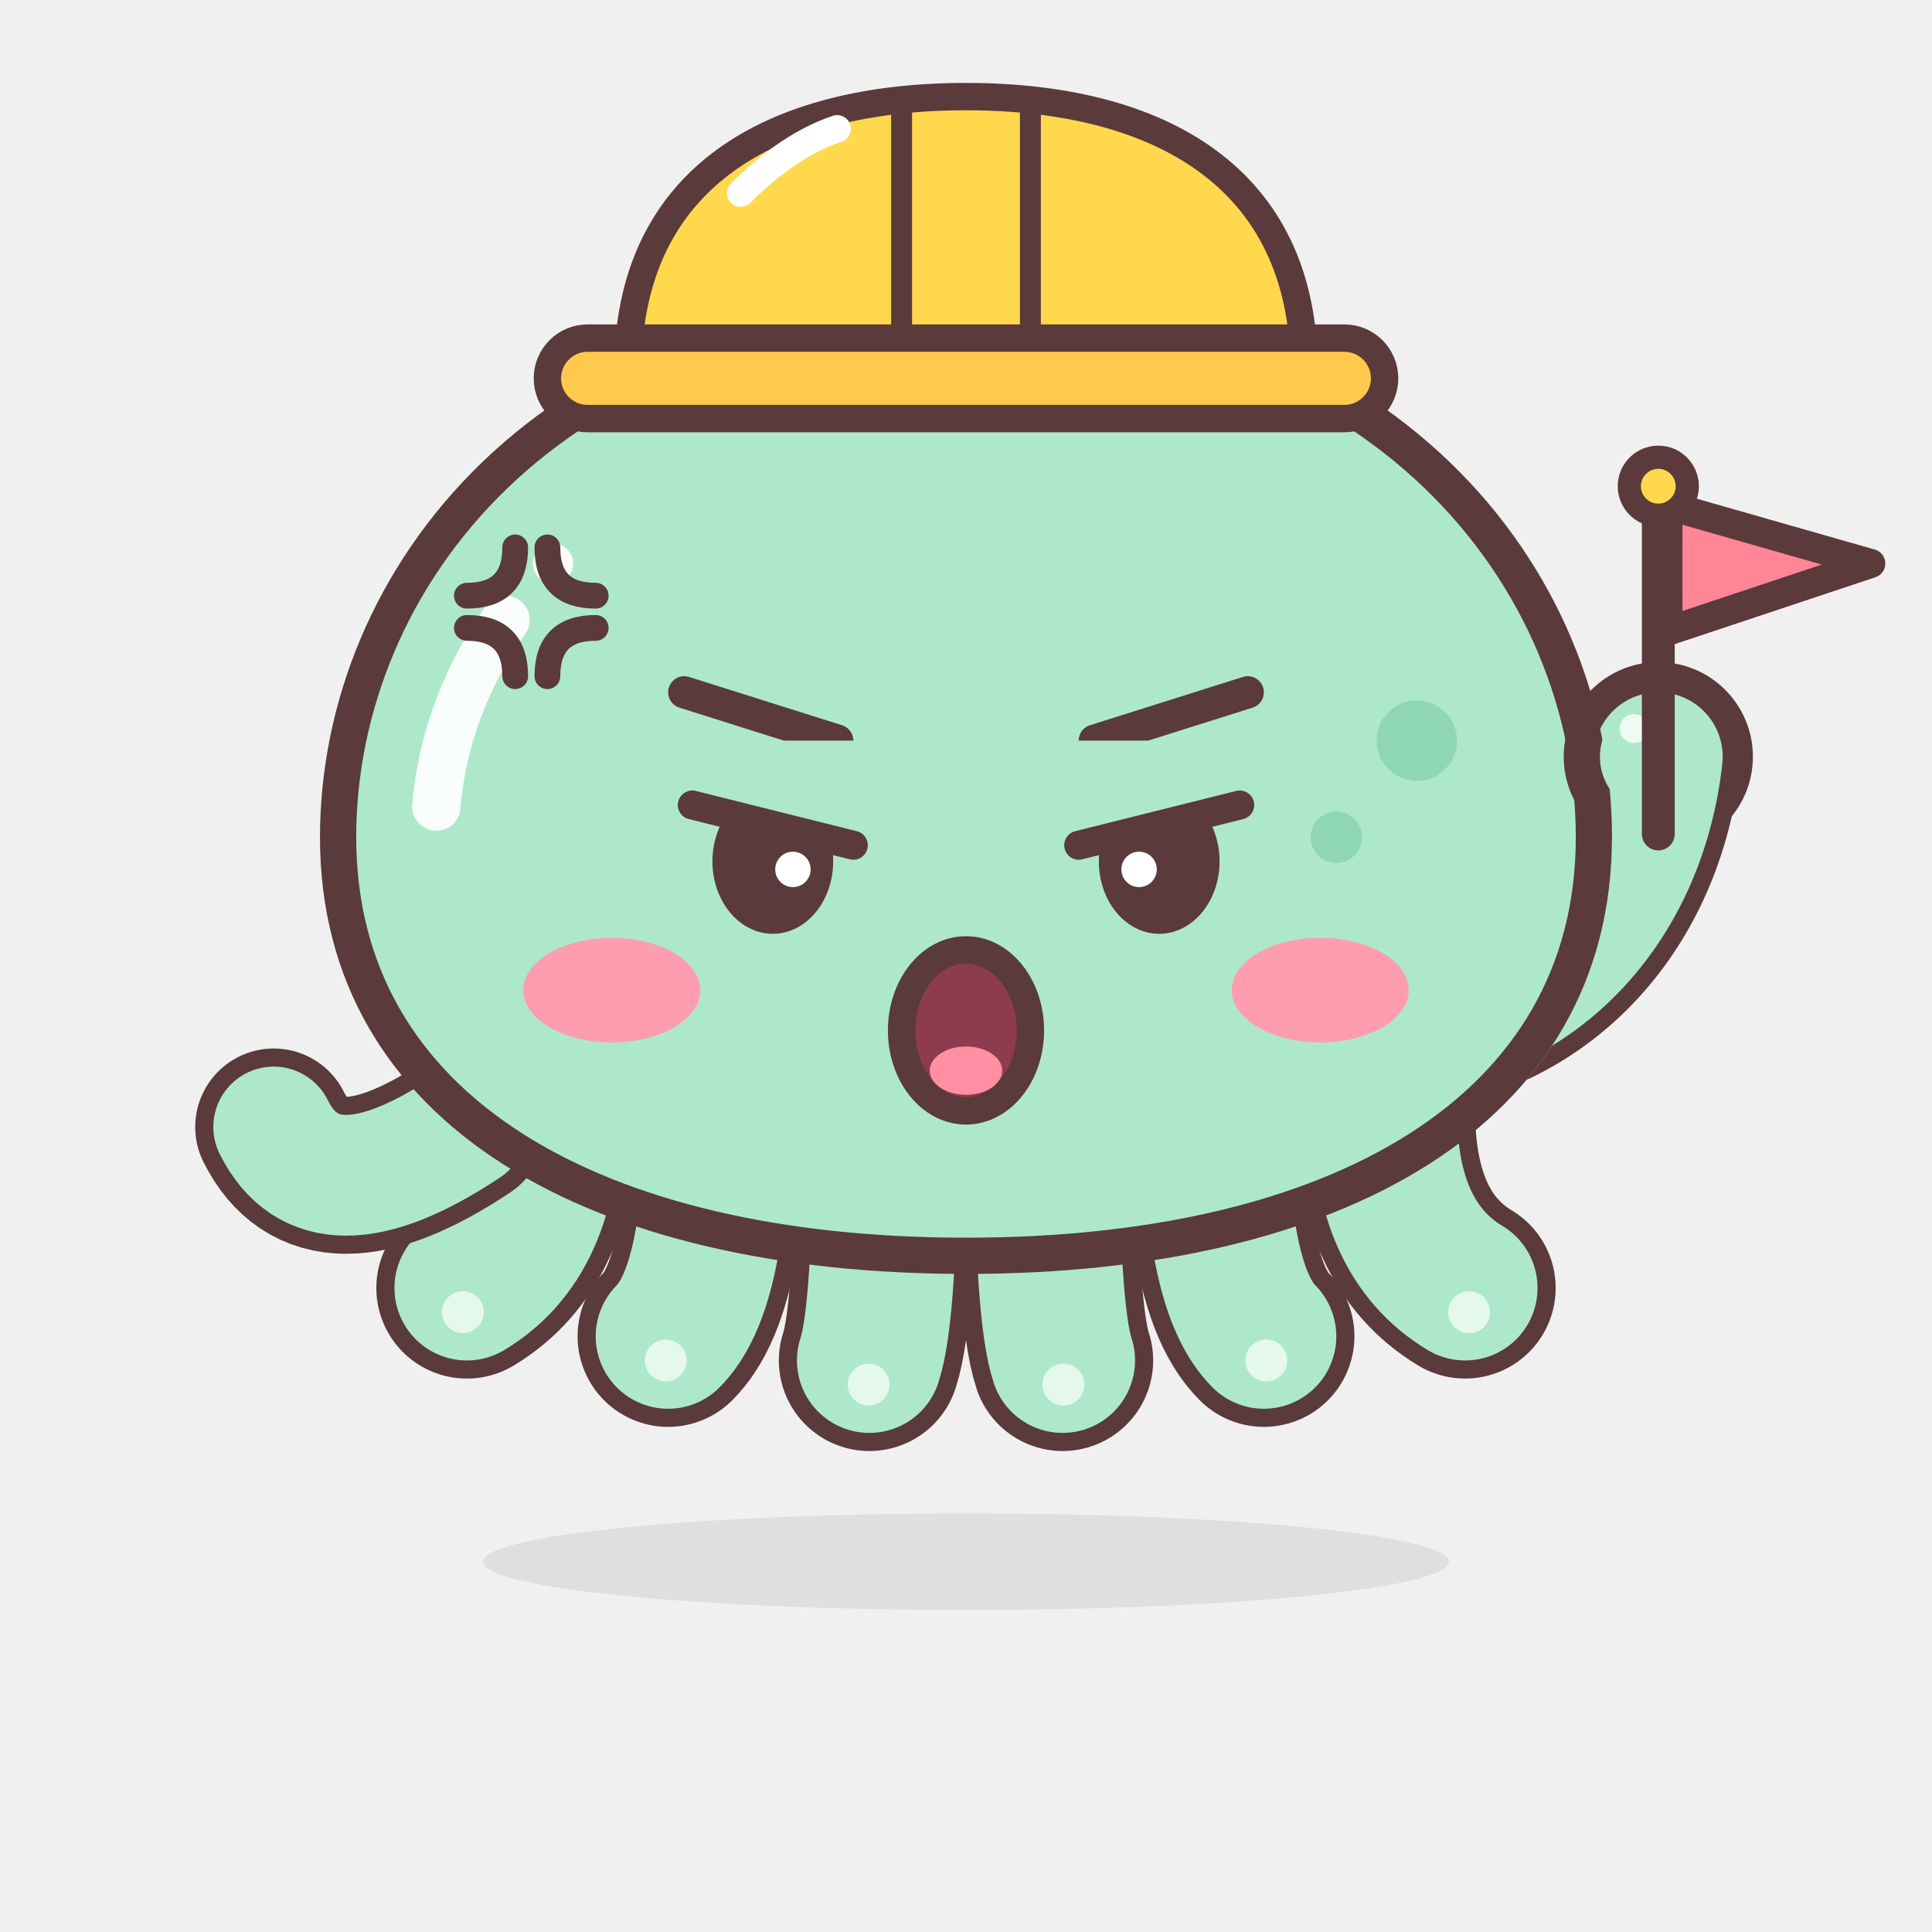
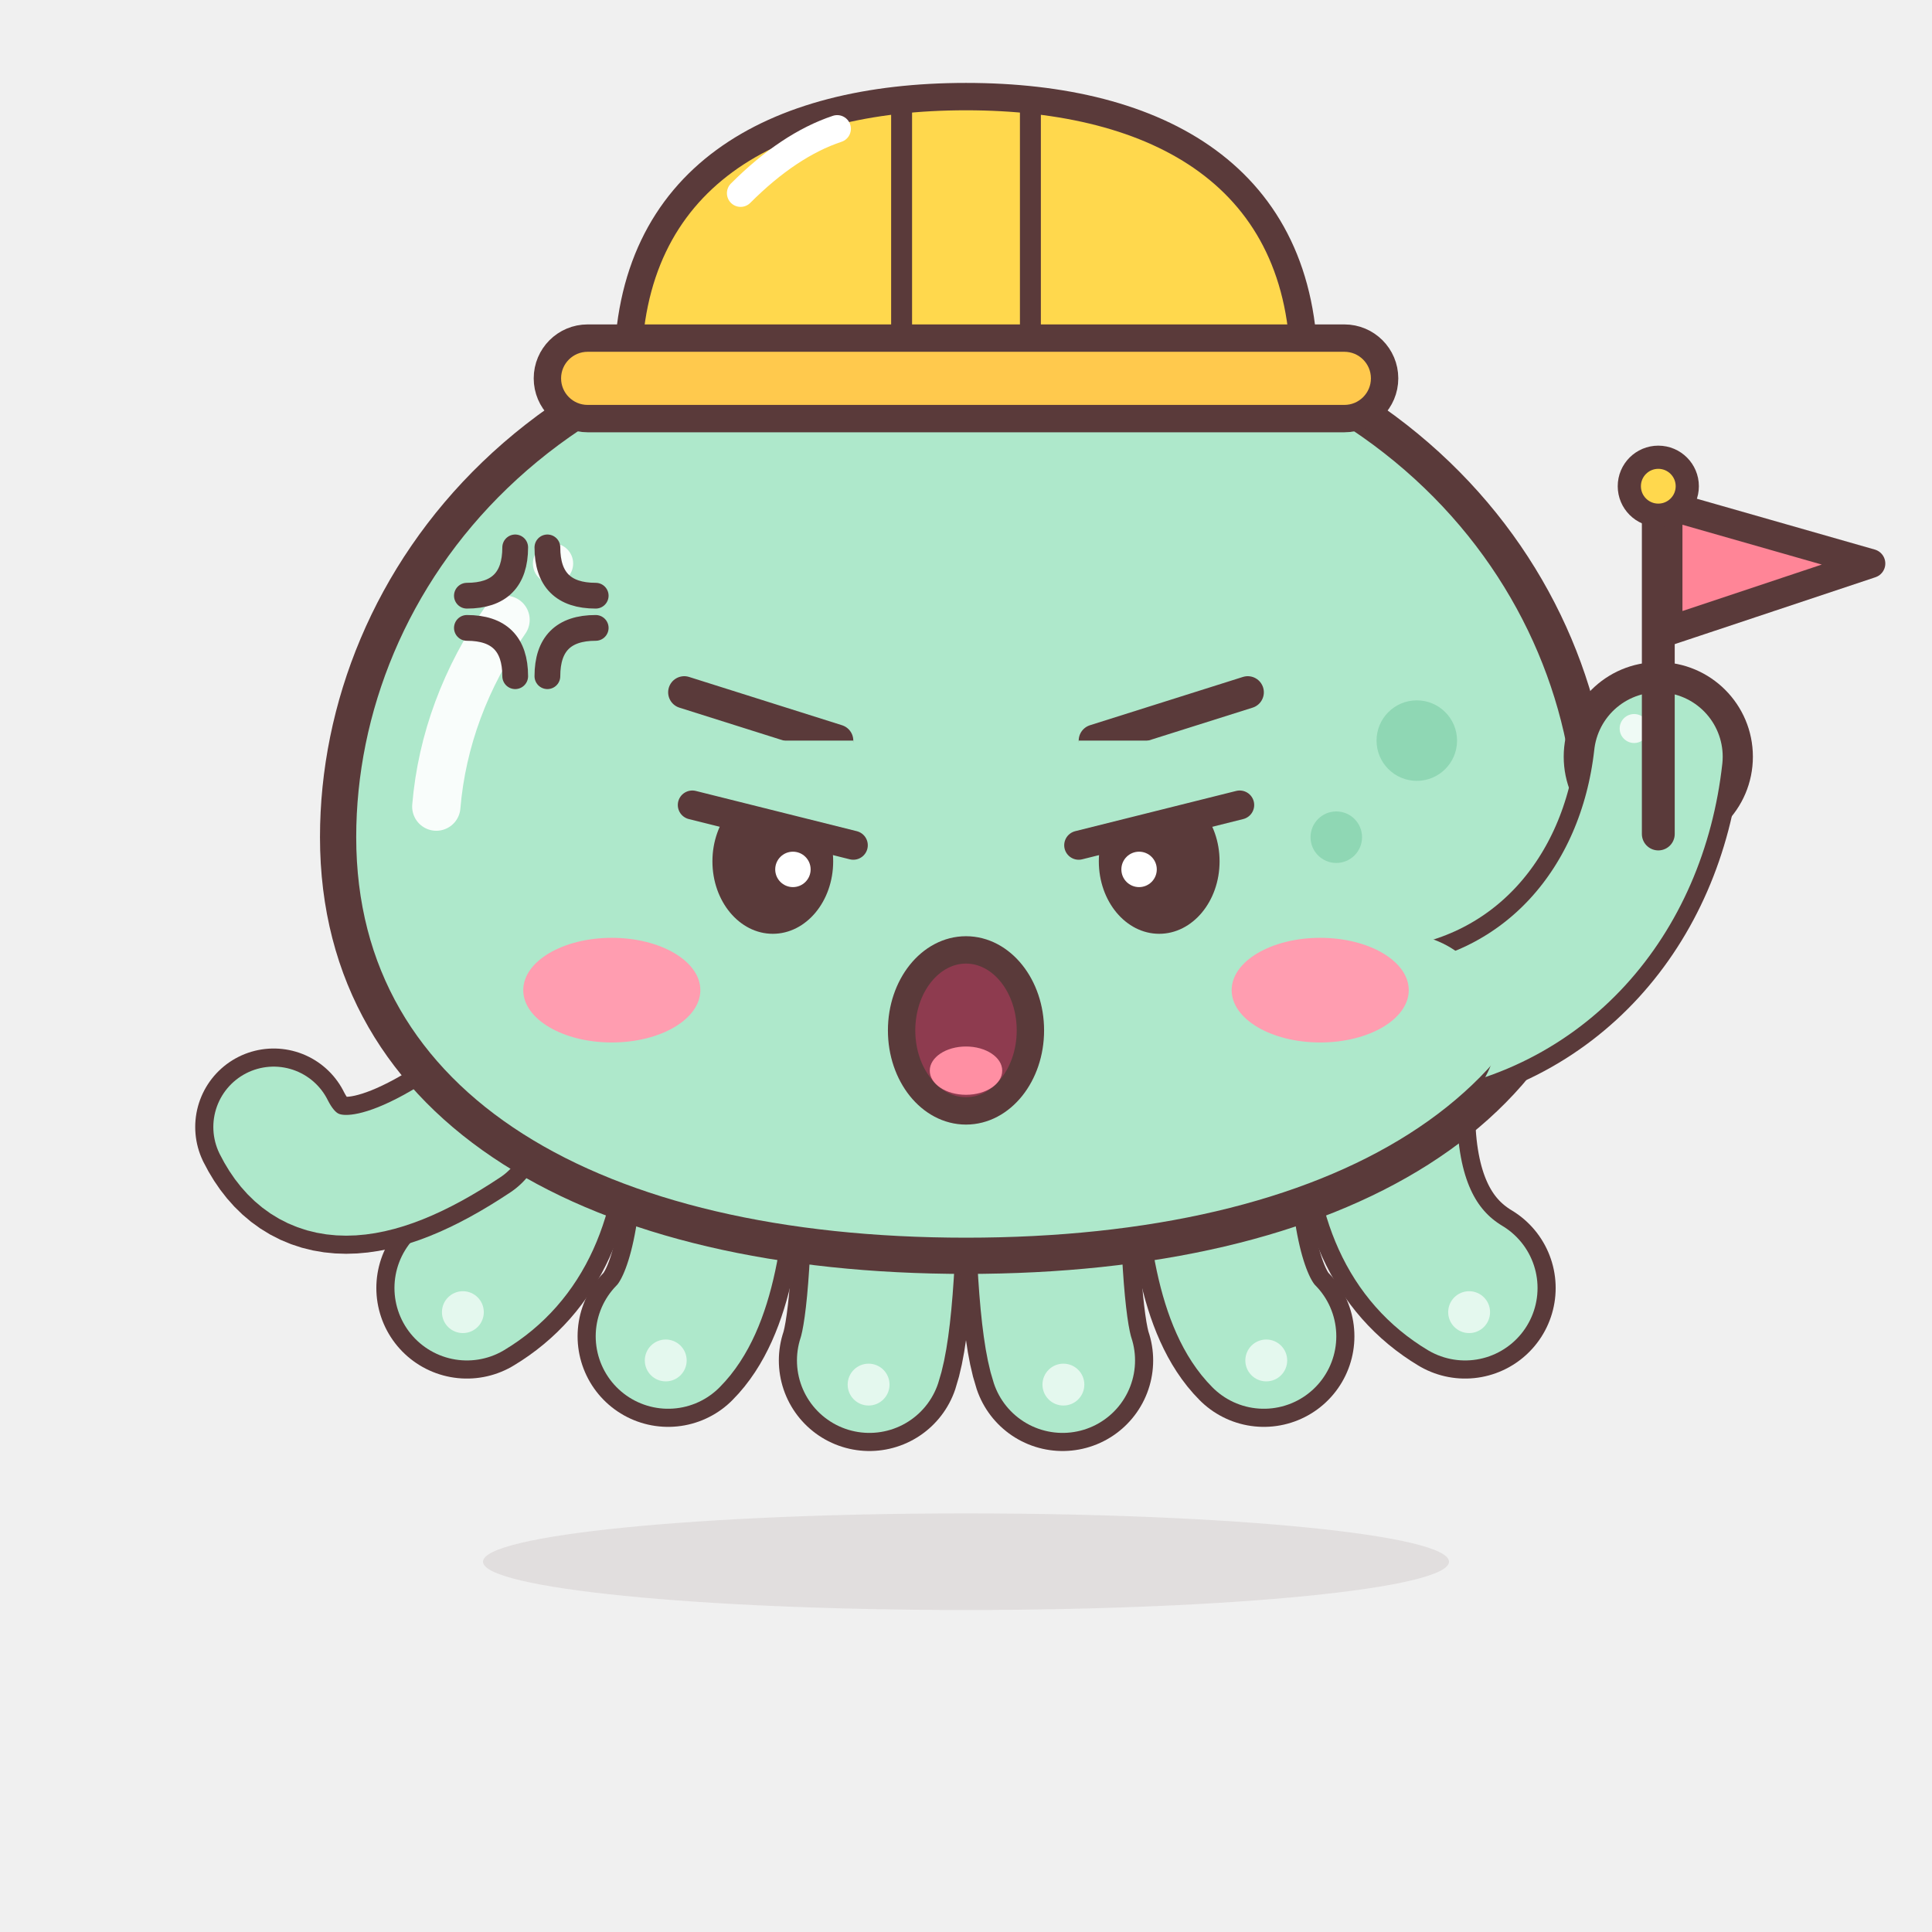
<svg xmlns="http://www.w3.org/2000/svg" viewBox="0 0 240 240" width="240" height="240">
  <defs>
    <clipPath id="ESTJ-head">
      <path d="M120 38 C 172 38, 198 72, 198 104 C 198 138, 166 156, 120 156 C 74 156, 42 138, 42 104 C 42 72, 68 38, 120 38 Z" />
    </clipPath>
  </defs>
  <ellipse cx="120" cy="194" rx="60" ry="6" fill="#5A3A3A" opacity="0.10" />
  <g fill="none" stroke-linecap="round" stroke-linejoin="round">
    <g stroke="#5A3A3A" stroke-width="22.5">
      <path d="M68 138 Q 68 154, 58 160" />
      <path d="M89 138 Q 89 160, 83 166" />
      <path d="M110 138 Q 110 163, 108 169" />
      <path d="M130 138 Q 130 163, 132 169" />
      <path d="M151 138 Q 151 160, 157 166" />
      <path d="M172 138 Q 172 154, 182 160" />
    </g>
    <g stroke="#AEE8CB" stroke-width="18">
      <path d="M68 138 Q 68 154, 58 160" />
      <path d="M89 138 Q 89 160, 83 166" />
      <path d="M110 138 Q 110 163, 108 169" />
      <path d="M130 138 Q 130 163, 132 169" />
      <path d="M151 138 Q 151 160, 157 166" />
      <path d="M172 138 Q 172 154, 182 160" />
    </g>
  </g>
  <g fill="none" stroke-linecap="round" stroke-linejoin="round">
    <g stroke="#5A3A3A" stroke-width="19.5">
      <path d="M58 140 C 46 148, 38 148, 34 140" />
    </g>
    <g stroke="#AEE8CB" stroke-width="15">
      <path d="M58 140 C 46 148, 38 148, 34 140" />
    </g>
  </g>
  <g fill="#E4F8EE">
    <circle cx="57.5" cy="163" r="2.6" />
    <circle cx="82.7" cy="169" r="2.6" />
    <circle cx="107.9" cy="172" r="2.6" />
    <circle cx="132.1" cy="172" r="2.6" />
    <circle cx="157.3" cy="169" r="2.6" />
    <circle cx="182.5" cy="163" r="2.6" />
  </g>
  <path d="M120 38 C 172 38, 198 72, 198 104 C 198 138, 166 156, 120 156 C 74 156, 42 138, 42 104 C 42 72, 68 38, 120 38 Z" fill="#AEE8CB" stroke="#5A3A3A" stroke-width="4.5" />
  <g fill="#8FD7B4">
    <circle cx="176" cy="92" r="5" />
    <circle cx="166" cy="104" r="3.2" />
  </g>
  <path d="M54.2 100.2 A 66 54 0 0 1 62.8 77.0" fill="none" stroke="#FFFFFF" stroke-width="6" stroke-linecap="round" opacity="0.92" />
  <circle cx="68.7" cy="70.0" r="2.5" fill="#FFFFFF" opacity="0.92" />
  <path d="M78 46 C 78 22, 96 12, 120 12 C 144 12, 162 22, 162 46 Z" fill="#FFD84D" stroke="#5A3A3A" stroke-width="3.4" stroke-linejoin="round" />
  <rect x="68" y="42" width="104" height="10" rx="5" fill="#FFC94D" stroke="#5A3A3A" stroke-width="3.4" />
  <path d="M112 13 L 112 42 M128 13 L 128 42" stroke="#5A3A3A" stroke-width="2.6" />
  <path d="M92 24 Q 98 18, 104 16" stroke="#FFFFFF" stroke-width="3.4" fill="none" stroke-linecap="round" />
  <ellipse cx="76" cy="123" rx="11" ry="6.5" fill="#FF9DB0" />
  <ellipse cx="164" cy="123" rx="11" ry="6.5" fill="#FF9DB0" />
  <path d="M85 86 L 104 92" fill="none" stroke="#5A3A3A" stroke-width="4" stroke-linecap="round" stroke-linejoin="round" />
  <path d="M155 86 L 136 92" fill="none" stroke="#5A3A3A" stroke-width="4" stroke-linecap="round" stroke-linejoin="round" />
  <ellipse cx="96" cy="107" rx="7.5" ry="9" fill="#5A3A3A" />
  <path d="M86 92 L 86 100 L 106 105 L 106 92 Z" fill="#AEE8CB" />
  <path d="M86 100 L 106 105" fill="none" stroke="#5A3A3A" stroke-width="3.6" stroke-linecap="round" stroke-linejoin="round" />
  <circle cx="98.5" cy="108" r="2.2" fill="#FFFFFF" />
  <ellipse cx="144" cy="107" rx="7.5" ry="9" fill="#5A3A3A" />
  <path d="M154 92 L 154 100 L 134 105 L 134 92 Z" fill="#AEE8CB" />
  <path d="M154 100 L 134 105" fill="none" stroke="#5A3A3A" stroke-width="3.6" stroke-linecap="round" stroke-linejoin="round" />
  <circle cx="141.5" cy="108" r="2.2" fill="#FFFFFF" />
  <ellipse cx="120" cy="128" rx="8" ry="10" fill="#8E3B4F" stroke="#5A3A3A" stroke-width="3.4" />
  <ellipse cx="120" cy="133" rx="4.5" ry="3" fill="#FF8FA3" />
  <path d="M64 68 Q 64 74, 58 74" fill="none" stroke="#5A3A3A" stroke-width="3.2" stroke-linecap="round" stroke-linejoin="round" />
  <path d="M68 68 Q 68 74, 74 74" fill="none" stroke="#5A3A3A" stroke-width="3.2" stroke-linecap="round" stroke-linejoin="round" />
  <path d="M64 84 Q 64 78, 58 78" fill="none" stroke="#5A3A3A" stroke-width="3.2" stroke-linecap="round" stroke-linejoin="round" />
  <path d="M68 84 Q 68 78, 74 78" fill="none" stroke="#5A3A3A" stroke-width="3.2" stroke-linecap="round" stroke-linejoin="round" />
  <mask id="ESTJ-arms" maskUnits="userSpaceOnUse" x="0" y="0" width="240" height="240">
    <rect width="240" height="240" fill="#fff" />
-     <path d="M120 38 C 172 38, 198 72, 198 104 C 198 138, 166 156, 120 156 C 74 156, 42 138, 42 104 C 42 72, 68 38, 120 38 Z" fill="#000" stroke="#000" stroke-width="4.5" />
+     <circle cx="174.0" cy="128.0" r="12" fill="#000" />
  </mask>
-   <g mask="url(#ESTJ-arms)" stroke="#5A3A3A" stroke-width="20.5" fill="none" stroke-linecap="round">
-     <path d="M174 128 C 192 126, 204 112, 206 94" />
+   <g mask="url(#ESTJ-arms)">
+     <g stroke="#5A3A3A" stroke-width="20.5" fill="none" stroke-linecap="round">
+       <path d="M174 128 C 192 126, 204 112, 206 94" />
+     </g>
+     <circle cx="206.0" cy="94.0" r="11.75" fill="#5A3A3A" />
+     <g stroke="#AEE8CB" stroke-width="16" fill="none" stroke-linecap="round">
+       <path d="M174 128 C 192 126, 204 112, 206 94" />
+     </g>
+     <circle cx="206.0" cy="94.0" r="7.25" fill="#AEE8CB" />
+     <circle cx="203.0" cy="90.5" r="1.8" fill="#FFFFFF" opacity="0.8" />
  </g>
-   <circle cx="206.0" cy="94.0" r="11.75" fill="#5A3A3A" />
-   <g mask="url(#ESTJ-arms)" stroke="#AEE8CB" stroke-width="16" fill="none" stroke-linecap="round">
-     <path d="M174 128 C 192 126, 204 112, 206 94" />
-   </g>
-   <circle cx="206.0" cy="94.0" r="7.25" fill="#AEE8CB" />
-   <circle cx="203.0" cy="90.5" r="1.8" fill="#FFFFFF" opacity="0.8" />
  <g transform="translate(206 82) scale(1.2) translate(-206 -82)">
    <path d="M206 100 L 206 66" fill="none" stroke="#5A3A3A" stroke-width="3.4" stroke-linecap="round" stroke-linejoin="round" />
    <path d="M207 66 L 228 72 L 207 79 Z" fill="#FF8597" stroke="#5A3A3A" stroke-width="3" stroke-linejoin="round" />
    <circle cx="206" cy="64" r="3" fill="#FFD84D" stroke="#5A3A3A" stroke-width="2.4" />
  </g>
</svg>
